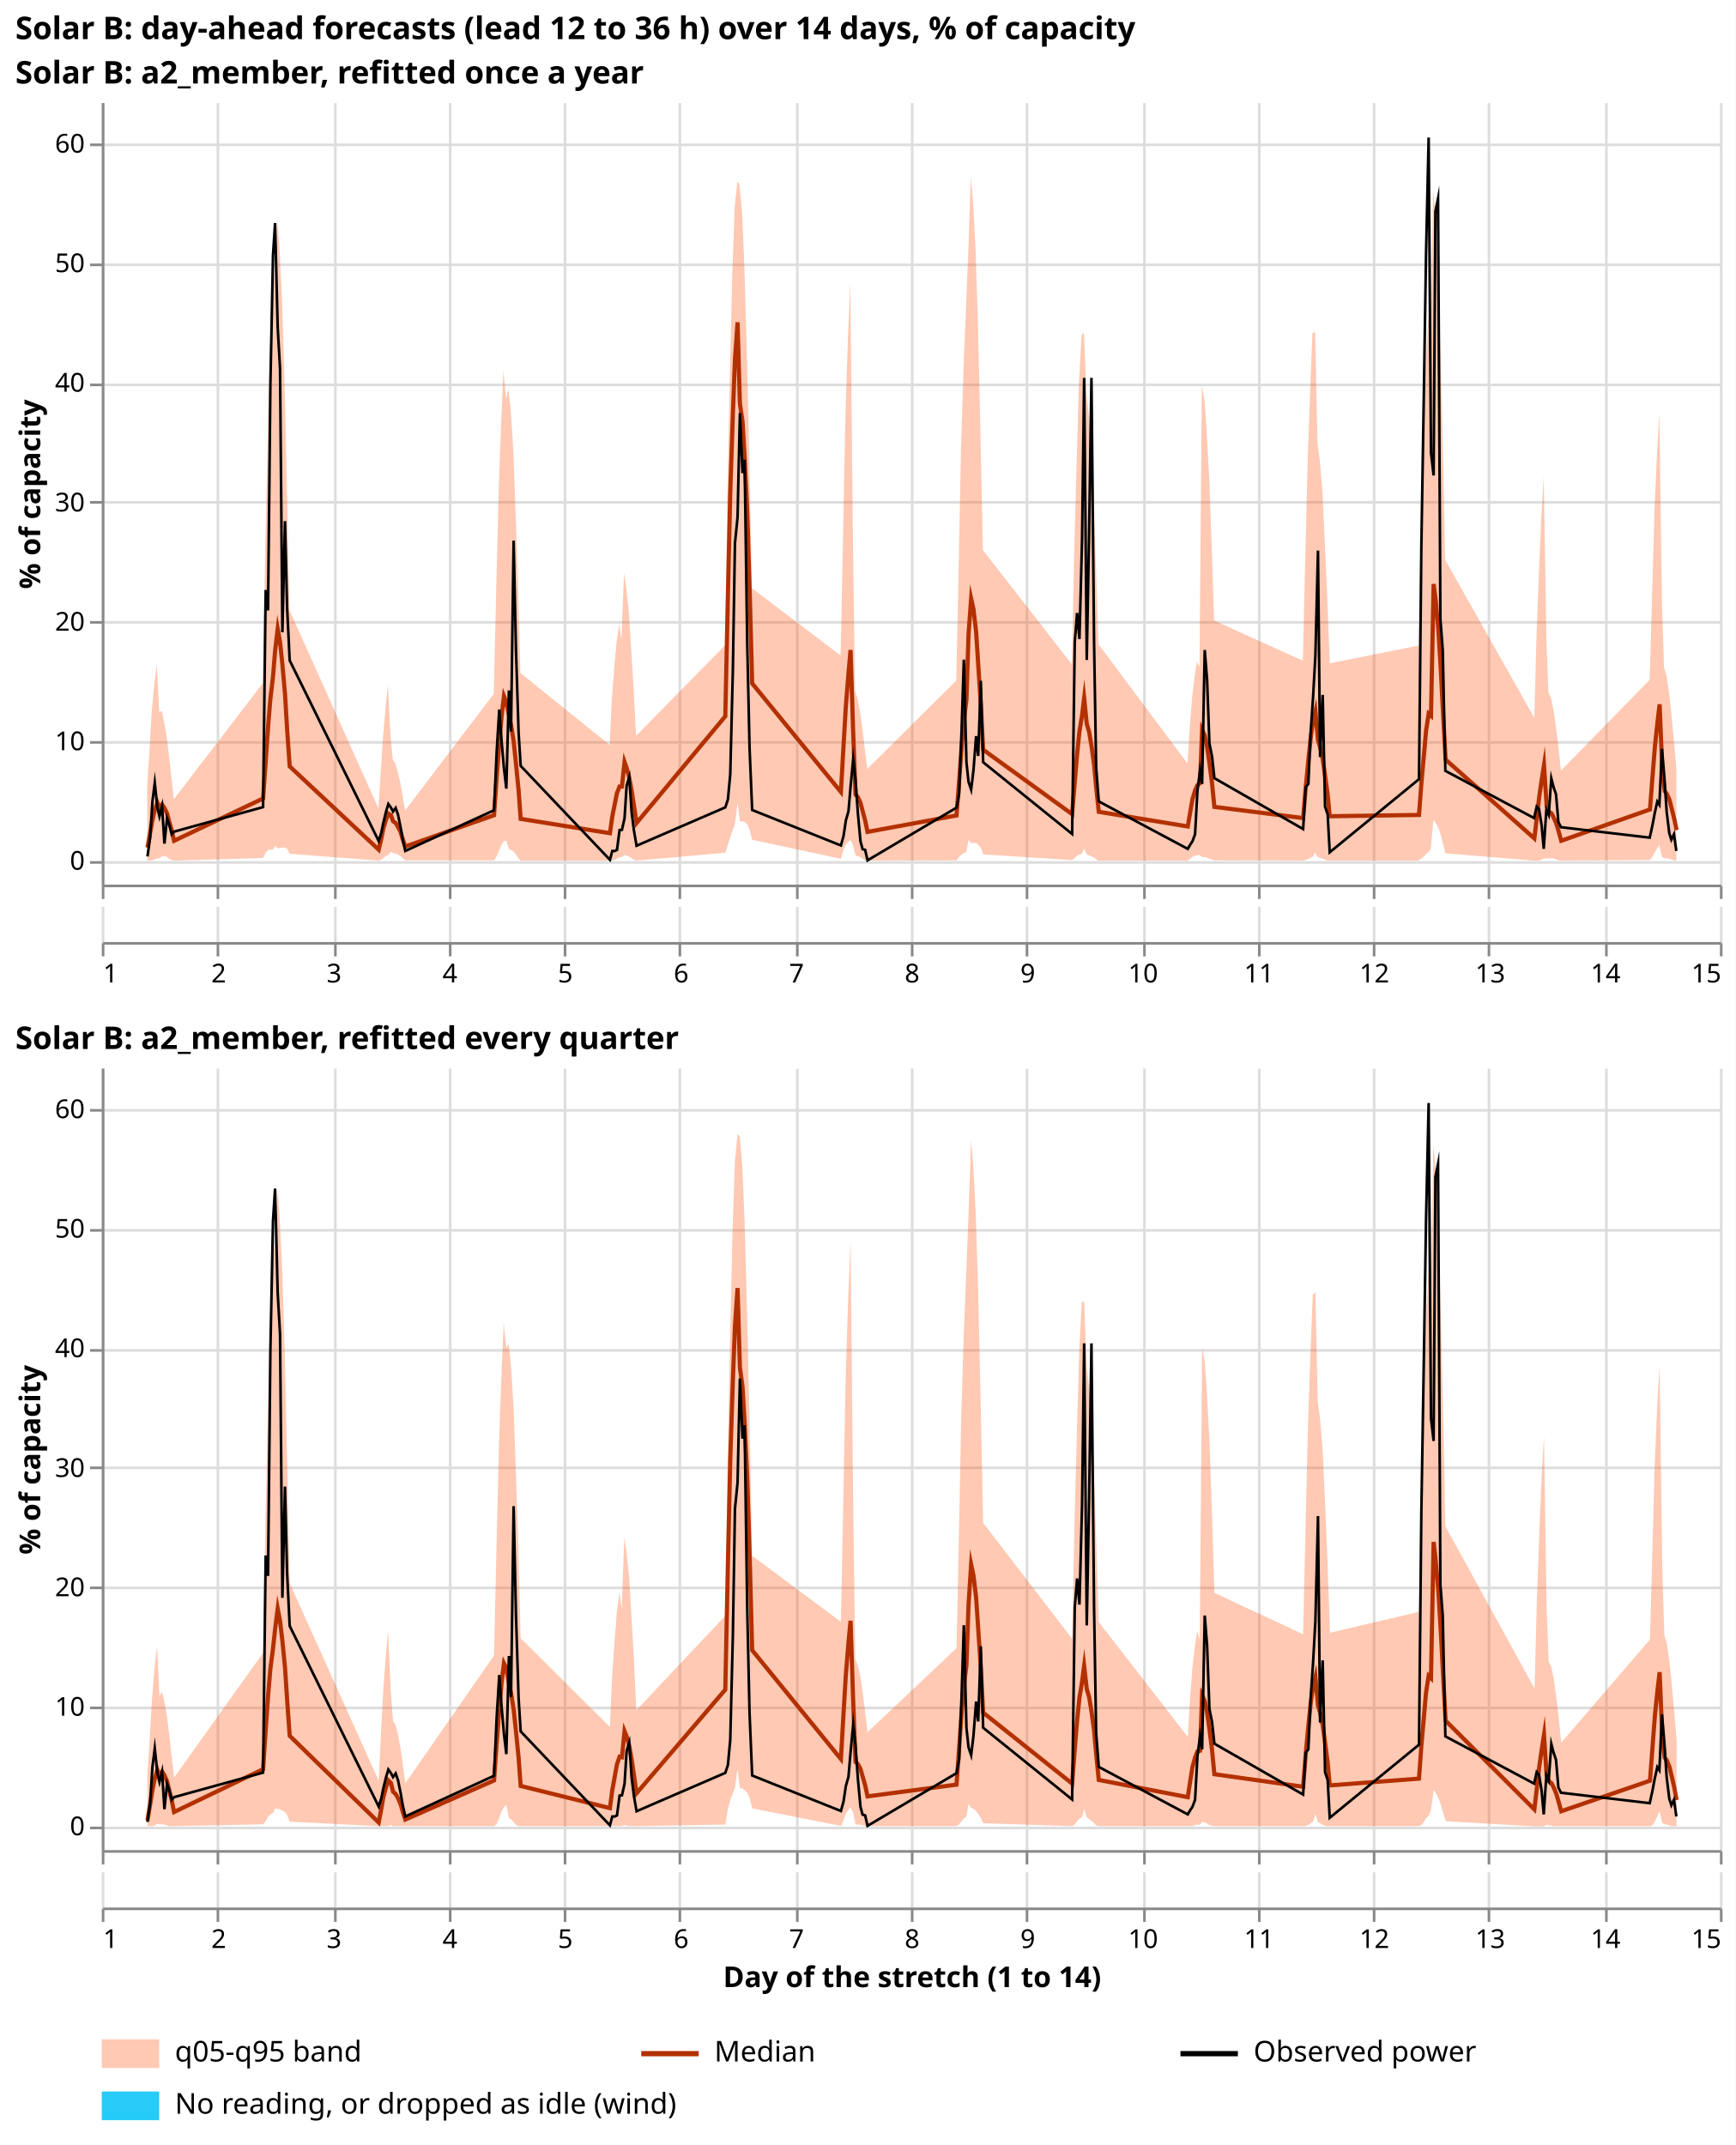
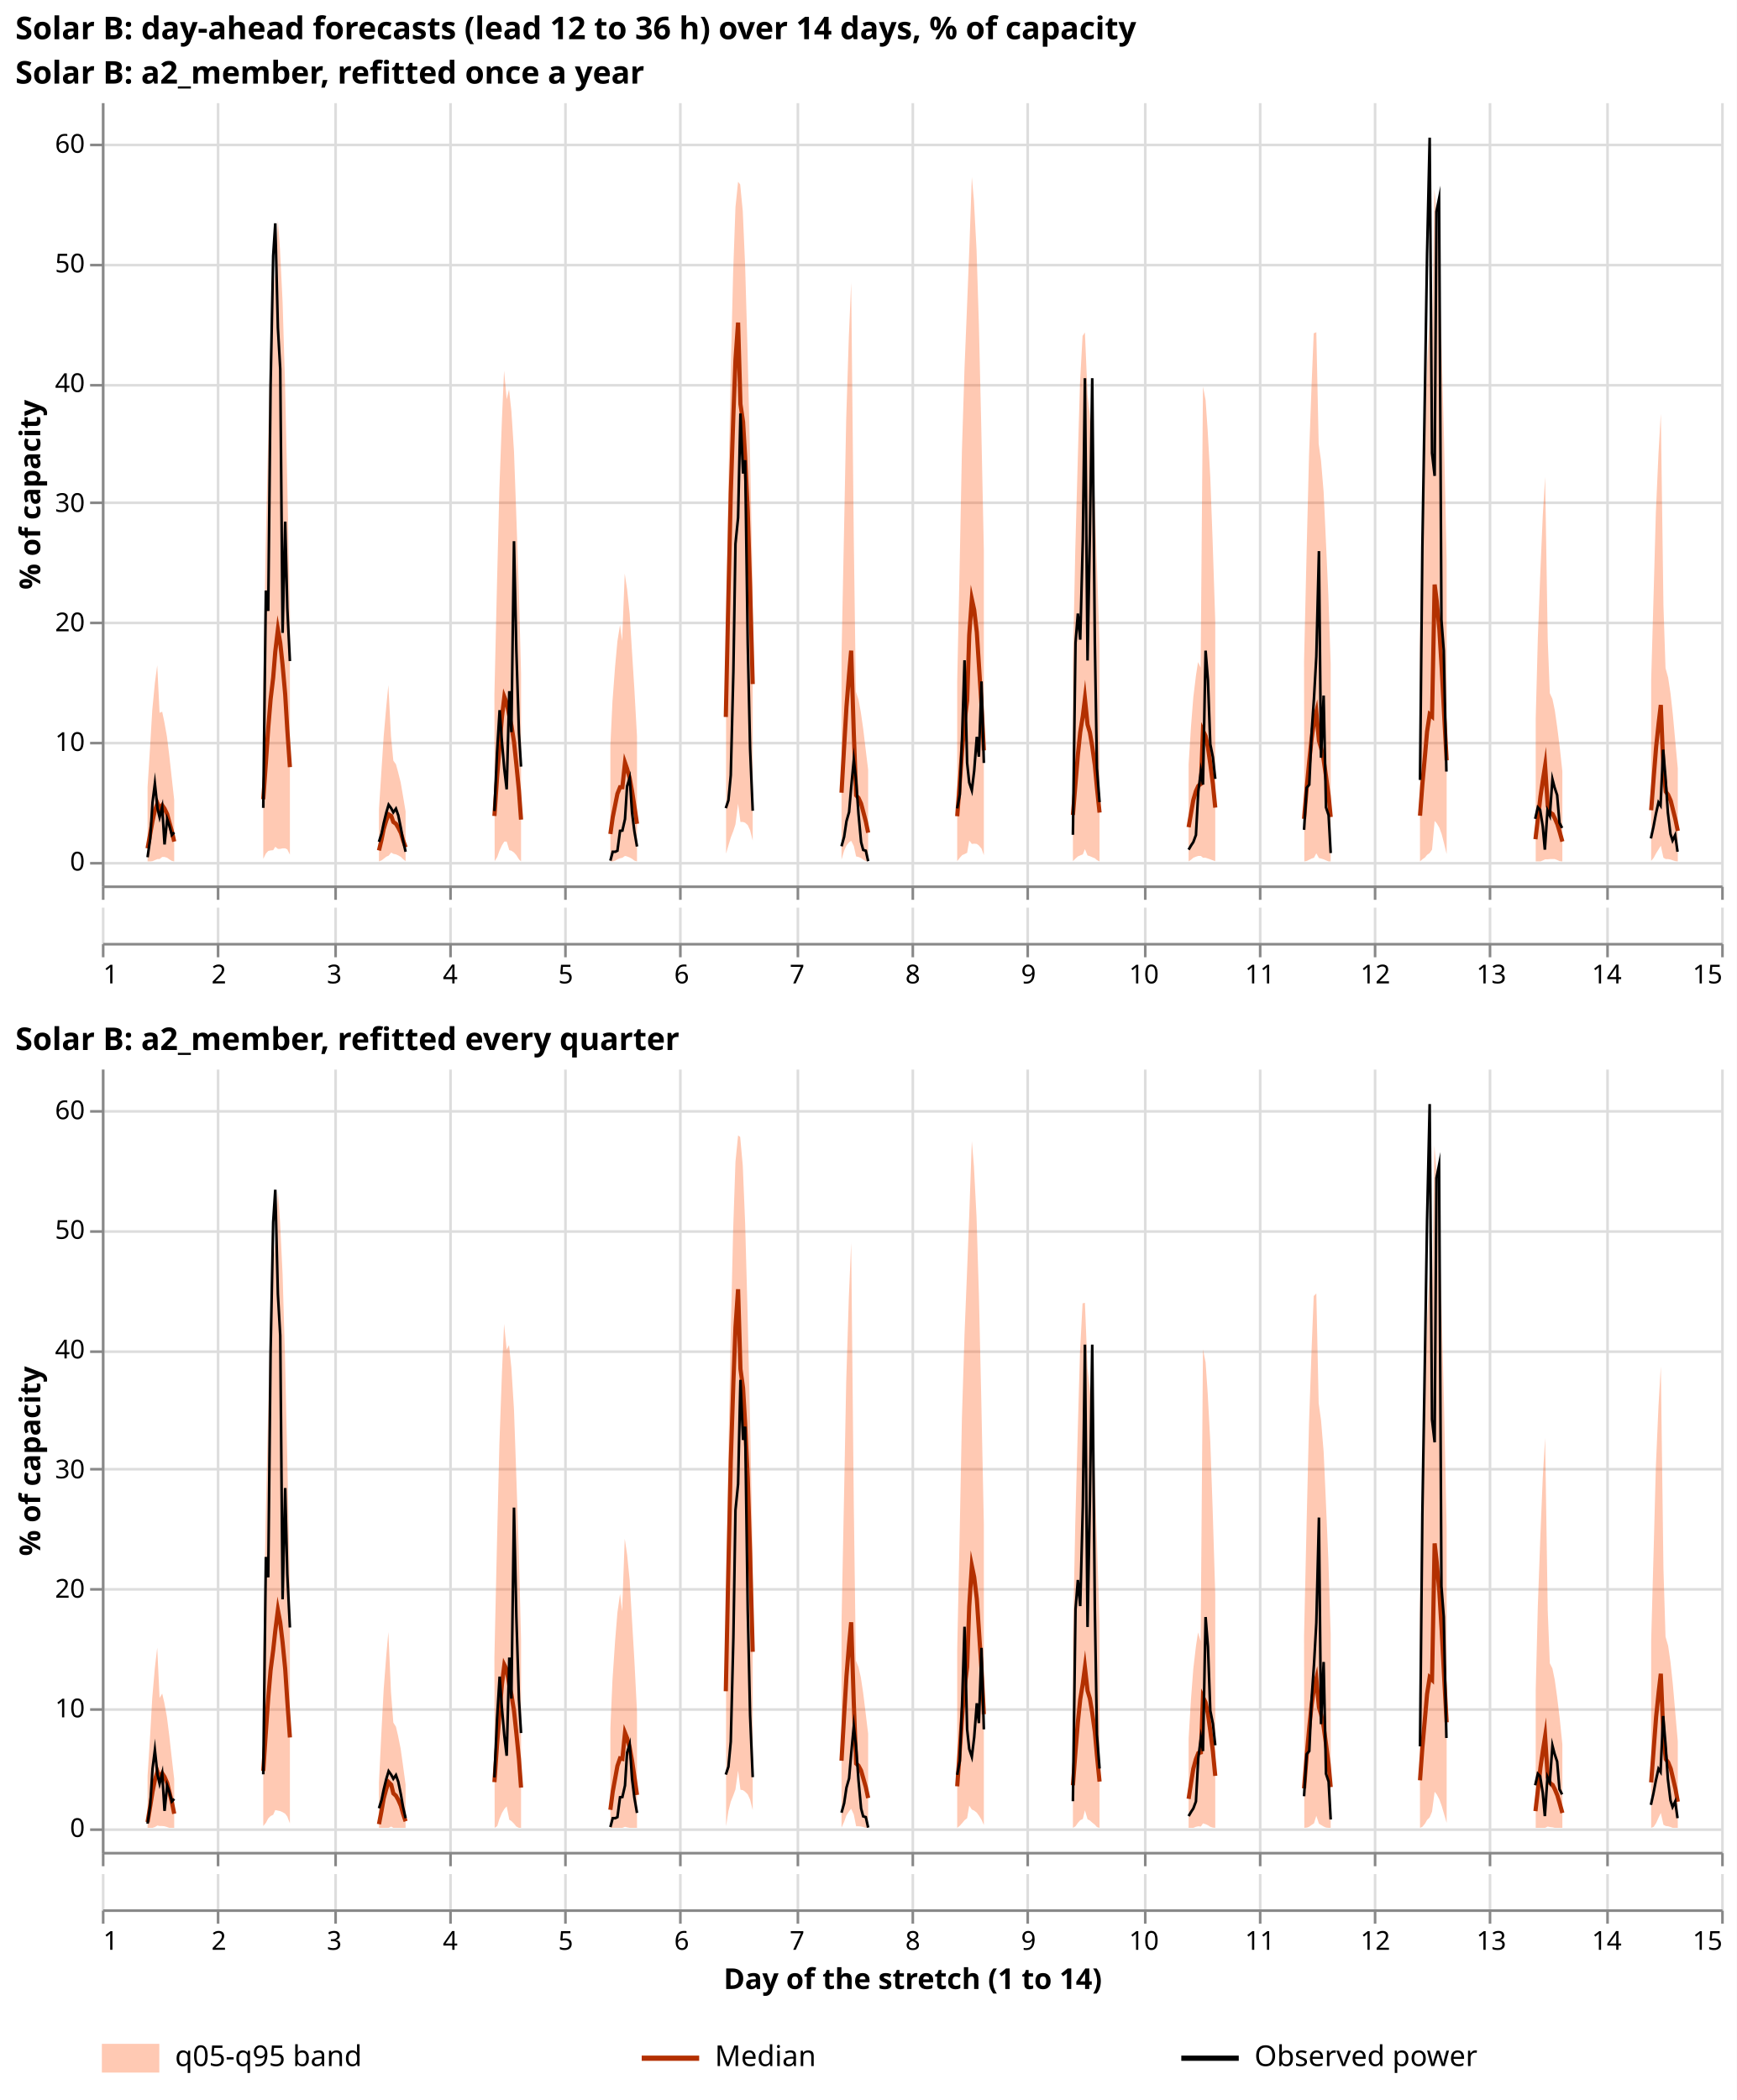
- <svg xmlns="http://www.w3.org/2000/svg" width="665" height="822" class="marks" viewBox="0 0 665 822">
-   <path fill="#fff" d="M0 0h665v822H0z" />
+ <svg xmlns="http://www.w3.org/2000/svg" width="665" height="804" class="marks" viewBox="0 0 665 804">
+   <path fill="#fff" d="M0 0h665v804H0z" />
  <g fill="none" stroke-miterlimit="10" aria-roledescription="group mark container" class="mark-group role-frame root">
    <path d="M39 39h620z" aria-hidden="true" class="background" />
    <g aria-roledescription="group mark container" class="mark-group role-scope concat_0_group">
      <g aria-roledescription="group mark container" class="mark-group role-scope concat_0_concat_0_group">
        <path d="M39 39h620v300H39Z" aria-hidden="true" class="background" />
        <g aria-hidden="true" class="mark-group role-axis">
          <path stroke="#ddd" d="M39.5 39.5v300m44-300v300m45-300v300m44-300v300m44-300v300m44-300v300m45-300v300m44-300v300m44-300v300m45-300v300m44-300v300m44-300v300m44-300v300m45-300v300m44-300v300" class="mark-rule role-axis-grid" pointer-events="none" />
        </g>
        <g aria-hidden="true" class="mark-group role-axis">
          <path stroke="#ddd" d="M39.5 330.5h620m-620-46h620m-620-46h620m-620-46h620m-620-45h620m-620-46h620m-620-46h620" class="mark-rule role-axis-grid" pointer-events="none" />
        </g>
        <g stroke="#888" aria-label="X-axis for a linear scale with values from 1 to 15" aria-roledescription="axis" class="mark-group role-axis" pointer-events="none">
          <path d="M39.5 339.5v5m44-5v5m45-5v5m44-5v5m44-5v5m44-5v5m45-5v5m44-5v5m44-5v5m45-5v5m44-5v5m44-5v5m44-5v5m45-5v5m44-5v5" class="mark-rule role-axis-tick" />
          <path d="M39.5 339.5h620" class="mark-rule role-axis-domain" />
        </g>
        <g aria-label="Y-axis titled '% of capacity' for a linear scale with values from −2 to 64" aria-roledescription="axis" class="mark-group role-axis" pointer-events="none">
          <path stroke="#888" d="M39.5 330.5h-5m5-46h-5m5-46h-5m5-46h-5m5-45h-5m5-46h-5m5-46h-5" class="mark-rule role-axis-tick" />
          <g fill="#000" class="mark-text role-axis-label" font-family="sans-serif" font-size="10" text-anchor="end">
            <text transform="translate(32.5 333.3)">0</text>
            <text transform="translate(32.5 287.5)">10</text>
            <text transform="translate(32.5 241.7)">20</text>
            <text transform="translate(32.5 196)">30</text>
            <text transform="translate(32.5 150.1)">40</text>
            <text transform="translate(32.5 104.3)">50</text>
            <text transform="translate(32.5 58.5)">60</text>
          </g>
          <path stroke="#888" d="M39.5 339.5v-300" class="mark-rule role-axis-domain" />
          <text fill="#000" class="mark-text role-axis-title" font-family="sans-serif" font-size="11" font-weight="bold" text-anchor="middle" transform="rotate(-90 102.4 87)">% of capacity</text>
        </g>
        <g aria-hidden="true" class="mark-area role-mark concat_0_concat_0_layer_0_marks" clip-path="url(#a)" transform="translate(39 39)">
-           <path fill="#ff4901" d="M17.5 290.8h1l.9-.1.9-.4 1-.4h.8l1-.8h.9l1 .3.8.6 1 .6.9.2 34.1-1 1-2 .9-1 .9-.2 1-.1.8-1.3 1 .8h.9l.9-.2h1l.8.4 1 2 34.1 2.6 1-.4.8-.6 1-.8.9-.4 1-1.2.8.5 1 .2.9.4 1 .6.8.8 1 .8h34l1-1.6 1-2.3.9-2.2.9-1.4h.9l1 3.3.8.2 1 .7.9 1 1 1.6.8.8h35.1l1-.3.8-.5 1-.4.9-.2 1-.7.8.2 1 .4.9.5.9.7 1 .3 34-3 1-3.1.9-3 1-2.6.8-2.5 1-7.9.9 7h1l.8.3 1 .9.9 2 1 3.9 34 7.3 1-3.4.9-2 1-1.2.8-.6 1 2 .9 4 .9.2 1 .4.8.6 1 .6.9.1 34.1-.1 1-1.3.9-1 .9-.4 1-.5.8-4.7 1 1.3.9-.1 1 .1.8.6 1 1.2.9 2.5 34.1 2.2 1-.8.9-.9.9-.4 1-.4.8-2 1 2.4.9.3.9.4 1 .4.8.7 1 .5h34l1-.7.8-.7 1-.4.9-.3h1l.8.7h1l.9.3.9.3 1 .4.9.3 34 .1 1-.2 1-.4.9-.5.9-.3.9-1.7 1 1.8.8.2 1 .3.9.4 1 .4h35l.9-.8 1-.7.8-1 1-.7.9-1.3 1-11 .8.9 1 1.7.9 2.5.9 3.5 1 4.1 34 2.8h1.9l1-.4.8-.4h1l.9-.1h1.8l1 .4.9.4 1 .1 34-.2 1-1.2.9-1.7 1-1.6.8-1.3 1 4.6.9.5h.9l1 .2.8.3 1 .3.9.1v-35.6l-1-10.8-.9-9.9-.9-8.1-.9-6-1-3.6-.8-24.1-1-73.3-.9 15.4-1 22.4-.8 29.2-1 35.1-34 34.8-1-9.2-1-7.9-.9-6.3-.9-4.3-1-2.2-.8-20.6-1-62.2-.9 14.9-.9 20.8-1 26.3-.8 30.5-34.2-60.6-.9-46.2-1-38-.8-29-1-19.2-.9-9.7-1 64.7-.8-16.1-1 18.4-.9 27.5-.9 36.5-1 44-34 6.8-1-26.5-1-22-.8-17.3-1-12-.9-6.5-.9-42.7-1 .4-.8 19.4-1 27.6-.9 35.8-1 42.8-34-15.4-1-30.5-.9-24.5-1-18-.8-11.6-1-5.2-.9 107.6-1-2.1-.8 5.2-1 8.3-.9 11.3-.9 14.3-34.1-45.7-1-30.7-.9-25.3-.9-19.4-1-13.3-.8-7.2-1-23.7-.9 1.3-1 18.4-.8 27.5-1 36.3-.9 43.8-34.1-43.8-1-47.8-.9-38.7-.9-28.8-1-18.7-.8-9-1 28.6-.9 22.3-.9 22.2-1 31.8-.8 40.8-1 47.3-34.1 33.9-1-8.2-.9-7.5-.9-6.3-.9-4.9-1-3-.8-58.6-1-98-.9 21-1 31.2-.8 41.2-1 49.6-34-25.8-1-50.4-1-41.8-.9-31.4-.9-20.9-1-10.3-.8-1-1 9.7-.9 25.2-.9 37-1 48.4-.8 57.3-34.2 34.8-.9-18-1-15.8-.8-13-1-9.6-.9-6-1 25.8-.8-6.2-1 6.3-.9 9.8-1 13.3-.8 16.9-34.2-27.6-.9-34-1-28.8-.8-22.3-1-15.4-.9-8.3-.9 3.8-1-11-.8 18.2-1 27.2-.9 35.8-1 42.8-34 44.7-1-5.9-.9-5.2-1-4-.8-2.9-1-1.4-.9-9.4-1-19.5-.8 8.2-1 11.5-.9 13.8-.9 14-34.1-76-1-48.5-.9-39.7-.9-30-1-20.3-.8-10.9-1 19.9-.9 7.5-1 22.4-.8 33-1 43.4-.9 51.2-34.1 44.5-1-9-.9-8.2-.9-7.2-1-5.6-.8-3.8-1 .4-.9-18.2-.9 6.8-1 10.4-.8 13.5-1 16Z" opacity=".3" />
+           <path fill="#ff4901" d="M17.5 290.8h1l.9-.1.9-.4 1-.4h.8l1-.8h.9l1 .3.8.6 1 .6.9.2v-23.5l-1-9-.9-8.2-.9-7.2-1-5.6-.8-3.8-1 .4-.9-18.2-.9 6.8-1 10.4-.8 13.5-1 16Zm44.3-1 1-2 .9-1 .9-.2 1-.1.8-1.3 1 .8h.9l.9-.2h1l.8.4 1 2v-93.3l-1-48.6-.9-39.7-.9-30-1-20.3-.8-10.9-1 19.9-.9 7.5-1 22.4-.8 33-1 43.4-.9 51.2Zm44.3 1 1-.4.8-.6 1-.8.9-.4 1-1.2.8.5 1 .2.9.4 1 .6.8.8 1 .8v-19l-1-6-.9-5.2-1-4-.8-2.9-1-1.4-.9-9.4-1-19.5-.8 8.2-1 11.5-.9 13.8-.9 14Zm44.3-.1 1-1.6.8-2.3 1-2.2.9-1.4h.9l1 3.3.8.2 1 .7.9 1 1 1.6.8.8v-72l-.9-34-1-28.7-.8-22.3-1-15.4-.9-8.3-.9 3.8-1-11-.8 18.2-1 27.2-.9 35.8-1 42.8Zm44.3.1h.9l1-.3.8-.5 1-.4.9-.2 1-.7.8.2 1 .4.9.5.9.7 1 .3V243l-1-18-1-15.8-.8-13-1-9.6-.9-6-1 25.8-.8-6.2-1 6.3-.9 9.8-1 13.3-.8 16.9Zm44.3-3 .9-3.1.9-3 1-2.6.8-2.5 1-7.9.9 7h1l.8.3 1 .9.9 2 1 3.9v-96.4l-1-50.4-1-41.8-.9-31.4-.9-20.9-1-10.3-.8-1-1 9.7-.9 25.2-.9 37-1 48.4-.8 57.3Zm44.2 2.3 1-3.4.9-2 1-1.2.8-.6 1 2 .9 4 .9.2 1 .4.8.6 1 .6.9.1v-35.1l-1-8.2-.9-7.5-.9-6.3-.9-4.9-1-3-.8-58.6-1-98-.9 21-1 31.2-.8 41.2-1 49.6Zm44.3.6 1-1.3.9-1 .9-.4 1-.5.8-4.7 1 1.3.9-.1 1 .1.8.6 1 1.2.9 2.5V171.8l-1-47.8-.9-38.7-.9-28.8-1-18.7-.8-9-1 28.6-.9 22.3-.9 22.2-1 31.8-.8 40.8-1 47.3Zm44.3 0 1-1 .9-.8.9-.4 1-.4.8-2 1 2.4.9.3.9.4 1 .4.8.7 1 .5v-83l-1-30.6-.9-25.3-.9-19.4-1-13.3-.8-7.2-1-23.7-.9 1.3-1 18.4-.8 27.5-1 36.3-.9 43.8Zm44.3.1 1-.7.8-.7 1-.4.9-.3h1l.8.7h1l.9.3.9.3 1 .4.9.3v-91.9l-1-30.5-.9-24.5-1-18-.8-11.6-1-5.2-.9 107.6-1-2.1-.8 5.2-1 8.3-.9 11.3-.9 14.3Zm44.3 0 1-.2.8-.4 1-.5.9-.3.9-1.7 1 1.8.8.2 1 .3.9.4 1 .4h.8v-75.6l-.9-26.5-1-22-.8-17.3-1-12-.9-6.5-.9-42.7-1 .4-.8 19.4-1 27.6-.9 35.8-1 42.8Zm44.3 0 .9-.8 1-.7.8-1 1-.7.9-1.3 1-11 .8.9 1 1.7.9 2.5.9 3.5 1 4.1V175.5l-1-46.2-1-38-.8-29-1-19.2-.9-9.7-1 64.7-.8-16.1-1 18.4-.9 27.5-.9 36.5-1 44Zm44.3 0h1.8l1-.4.8-.4h1l.9-.1h1.8l1 .4.9.4 1 .1v-34.5l-1-9.2-1-7.9-.9-6.3-.9-4.3-1-2.2-.8-20.6-1-62.2-.9 14.9-.9 20.8-1 26.3-.8 30.5Zm44.2-.2 1-1.2.9-1.7 1-1.6.8-1.3 1 4.6.9.5h.9l1 .2.8.3 1 .3.9.1v-35.6l-1-10.8-.9-9.9-.9-8.1-.9-6-1-3.6-.8-24.1-1-73.3-.9 15.4-1 22.4-.8 29.2-1 35.1Z" opacity=".3" />
        </g>
        <g aria-hidden="true" class="mark-line role-mark concat_0_concat_0_layer_1_marks" clip-path="url(#b)" transform="translate(39 39)">
-           <path stroke="#b33000" stroke-width="1.6" d="m17.5 285.8 1-5.5.9-5 .9-4 1-2.7.8 2 1-1.3.9 1.3 1 2.1.8 3 1 3.5.9 4L61.8 267l1-14 .9-13.2.9-11 1-8.4.8-9.9 1-8.5.9 5.1.9 8.5 1 11.3.8 13.4 1 14.4 34.1 31.9 1-4.2.8-4 1-3.3.9-2.3 1 .6.8 2.3 1 .7.9 1.5 1 2 .8 2.7 1 2.8 34-12 1-14.5 1-12.9.9-10.6.9-7.6.9 2.3 1 5 .8 3.6 1 6.3.9 8.6 1 10.2.8 11 34.2 5.5.9-6.4 1-5 .8-4 1-2.5h.9l1-9.4.8 2.3 1 3.7.9 4.9.9 5.8 1 6.7 34-40.9 1-46.3.9-39.2 1-30.1.8-21.1 1-14.3.9 31.2 1 6.8.8 13.4 1 20.8.9 29.2 1 37 34 41.6 1-17.6.9-15.3 1-12.5.8-9 1 31.5.9 23.9.9 1 1 2.2.8 3 1 3.8.9 4.3 34.1-6.3 1-13.2.9-12.3.9-10.6 1-8.2.8-25 1-13.8.9 4.1 1 8.5.8 12.4 1 15.5.9 17.4 34.1 24.7 1-12.2.9-10.8.9-8.7 1-6.2.8-6.6 1 9.9.9 3 .9 5.4 1 7.2.8 8.6 1 9.5 34.1 5.6 1-5.8.8-4.6 1-3.4.9-2 1-.8.8-20.4 1 2.1.9 4.4.9 6.2 1 7.8.9 9 34 4.3 1-11.7 1-10.4.9-8.6.9-6.5.9-3.7 1 11 .8 2.7 1 4.6.9 6.2 1 7.4.8 8.3 34.2-.5.9-12 1-11 .8-9.2 1-6.6.9.8 1-50.5.8 6.3 1 10.9.9 14.7.9 17.3 1 18.1 34 30.2 1-8.4.9-7.8 1-6.8.8-5.1 1 15.4.9 2.5 1 .6.8 1.6 1 2.3.9 3 1 3.6 34-12 1-12.9.9-11.3 1-9.4.8-6.7 1 24.7.9 8.5.9 1.2 1 2.3.8 3.2 1 4 .9 4.3" />
+           <path stroke="#b33000" stroke-width="1.6" d="m17.5 285.8 1-5.5.9-5 .9-4 1-2.7.8 2 1-1.3.9 1.3 1 2.1.8 3 1 3.5.9 4M61.8 267l1-14 .9-13.2.9-11 1-8.4.8-9.9 1-8.5.9 5.1.9 8.5 1 11.3.8 13.4 1 14.4m34.1 31.9 1-4.2.8-4 1-3.3.9-2.3 1 .6.8 2.3 1 .7.9 1.5 1 2 .8 2.7 1 2.8m34-12 1-14.5 1-12.9.9-10.6.9-7.6.9 2.3 1 5 .8 3.6 1 6.3.9 8.6 1 10.2.8 11m34.2 5.5.9-6.4 1-5 .8-4 1-2.5h.9l1-9.4.8 2.3 1 3.7.9 4.9.9 5.8 1 6.7m34-40.9 1-46.3.9-39.2 1-30.1.8-21.1 1-14.3.9 31.2 1 6.8.8 13.4 1 20.8.9 29.2 1 37m34 41.6 1-17.6.9-15.3 1-12.5.8-9 1 31.5.9 23.9.9 1 1 2.2.8 3 1 3.8.9 4.3m34.1-6.3 1-13.2.9-12.3.9-10.6 1-8.2.8-25 1-13.8.9 4.1 1 8.5.8 12.4 1 15.5.9 17.4m34.1 24.7 1-12.2.9-10.8.9-8.7 1-6.2.8-6.6 1 9.9.9 3 .9 5.4 1 7.2.8 8.6 1 9.5m34.1 5.6 1-5.8.8-4.6 1-3.4.9-2 1-.8.8-20.4 1 2.1.9 4.4.9 6.2 1 7.8.9 9m34 4.3 1-11.7 1-10.4.9-8.6.9-6.5.9-3.7 1 11 .8 2.7 1 4.6.9 6.2 1 7.4.8 8.3m34.2-.5.9-12 1-11 .8-9.2 1-6.6.9.8 1-50.5.8 6.3 1 10.9.9 14.7.9 17.3 1 18.1m34 30.2 1-8.4.9-7.8 1-6.8.8-5.1 1 15.4.9 2.5 1 .6.8 1.6 1 2.3.9 3 1 3.6m34-12 1-12.9.9-11.3 1-9.4.8-6.7 1 24.7.9 8.5.9 1.2 1 2.3.8 3.2 1 4 .9 4.3" />
        </g>
        <g aria-hidden="true" class="mark-line role-mark concat_0_concat_0_layer_2_marks" clip-path="url(#c)" transform="translate(39 39)">
-           <path stroke="#000" d="m17.5 289.2 1-7 .9-14 .9-7.2 1 9.5.8 3.4 1-3.9.9 14.3 1-9.7.8 2.3 1 3.8.9-1 34.1-9.4 1-83.2.9 7.8.9-86.4 1-49.6.8-12.4 1 40 .9 15.8.9 101 1-42.6.8 33 1 20.4 34.1 69.2 1-3.2.8-3.9 1-4.1.9-3 1 1.4.8 1.5 1-1.4.9 2.6 1 4.9.8 4.6 1 4.4 34-15.6 1-22.4 1-16.2.9 12.3.9 10.3.9 7.7 1-37.6.8 15.7 1-73.1.9 41.7 1 31.8.8 12.8 34.2 36 .9-3.4h1l.8-.4 1-7.6.9-.1 1-4.4.8-12.6 1-3.2.9 13.3.9 7.2 1 5.8 34-14.7 1-3 .9-9.6 1-39.8.8-48.8 1-10 .9-39.9 1 23 .8-5.1 1 70.3.9 40.2 1 23.7 34 13.6 1-3.6.9-6 1-3.5.8-9.4 1-10.6.9 8 .9 12.7 1 10.8.8 3 1 .3.9 4 34.1-20.2 1-5.3.9-23.2.9-28.2 1 39.3.8 7.5 1 3 .9-7.5 1-13 .8 7.6 1-28.8.9 31.2 34.1 27.5 1-73.5.9-11.2.9 10 1-38.2.8-61.9 1 108.1.9-48.7.9-59.4 1 101.3.8 48 1 13 34.1 18.2 1-1.7.8-1.2 1-2.7.9-16.6 1-7.8.8 5.1 1-51.3.9 11.3.9 24.5 1 5 .9 8.3 34 19.5 1-16.1 1-1.2.9-20 .9-13 .9-16.1 1-40.3.8 79.1 1-23.8.9 42.8 1 3 .8 14.5 34.2-28 .9-89 1-61 .8-51.4 1-44.5.9 120.8 1 8.7L511 42l1-5 .9 161.3.9 11.8 1 46.3 34 18.1 1-4.4.9 1 1 6.3.8 8.9 1-15 .9 2 1-14 .8 3.1 1 3 .9 10.6 1 2 34 4 1-4.5.9-4.8 1-4.5.8 1.2 1-21.4.9 10.7.9 13.4 1 8.2.8 2.5 1-2.1.9 6.4" />
+           <path stroke="#000" d="m17.5 289.2 1-7 .9-14 .9-7.2 1 9.5.8 3.4 1-3.9.9 14.3 1-9.7.8 2.3 1 3.8.9-1m34.1-9.4 1-83.2.9 7.8.9-86.4 1-49.6.8-12.4 1 40 .9 15.8.9 101 1-42.6.8 33 1 20.4m34.1 69.2 1-3.2.8-3.9 1-4.1.9-3 1 1.4.8 1.5 1-1.4.9 2.6 1 4.9.8 4.6 1 4.4m34-15.6 1-22.4 1-16.2.9 12.3.9 10.3.9 7.7 1-37.6.8 15.7 1-73.1.9 41.7 1 31.8.8 12.8m34.2 36 .9-3.4h1l.8-.4 1-7.6.9-.1 1-4.4.8-12.6 1-3.2.9 13.3.9 7.2 1 5.8m34-14.7 1-3 .9-9.6 1-39.8.8-48.8 1-10 .9-39.9 1 23 .8-5.1 1 70.3.9 40.2 1 23.7m34 13.6 1-3.6.9-6 1-3.5.8-9.4 1-10.6.9 8 .9 12.7 1 10.8.8 3 1 .3.9 4m34.1-20.2 1-5.3.9-23.2.9-28.2 1 39.3.8 7.5 1 3 .9-7.5 1-13 .8 7.6 1-28.8.9 31.2m34.1 27.5 1-73.5.9-11.2.9 10 1-38.2.8-61.9 1 108.1.9-48.7.9-59.4 1 101.3.8 48 1 13m34.1 18.2 1-1.7.8-1.2 1-2.7.9-16.6 1-7.8.8 5.1 1-51.3.9 11.3.9 24.5 1 5 .9 8.3m34 19.5 1-16.1 1-1.2.9-20 .9-13 .9-16.1 1-40.3.8 79.1 1-23.8.9 42.8 1 3 .8 14.5m34.2-28 .9-89 1-61 .8-51.4 1-44.5.9 120.8 1 8.7L511 42l1-5 .9 161.3.9 11.8 1 46.3m34 18.1 1-4.4.9 1 1 6.3.8 8.9 1-15 .9 2 1-14 .8 3.1 1 3 .9 10.6 1 2m34 4 1-4.5.9-4.8 1-4.5.8 1.2 1-21.4.9 10.7.9 13.4 1 8.2.8 2.5 1-2.1.9 6.4" />
        </g>
        <g class="mark-group role-title">
          <text fill="#000" aria-label="Title text 'Solar B: a2_member, refitted once a year'" aria-roledescription="title" class="mark-text role-title-text" font-family="sans-serif" font-size="12" font-weight="bold" pointer-events="none" transform="translate(5.9 32)">Solar B: a2_member, refitted once a year</text>
        </g>
      </g>
      <g aria-roledescription="group mark container" class="mark-group role-scope concat_0_concat_1_group">
        <path d="M39 347h620v14H39Z" aria-hidden="true" class="background" />
        <g aria-hidden="true" class="mark-group role-axis">
          <path stroke="#ddd" d="M39.5 361.5v-14m44 14v-14m45 14v-14m44 14v-14m44 14v-14m44 14v-14m45 14v-14m44 14v-14m44 14v-14m45 14v-14m44 14v-14m44 14v-14m44 14v-14m45 14v-14m44 14v-14" class="mark-rule role-axis-grid" pointer-events="none" />
        </g>
        <g aria-label="X-axis for a linear scale with values from 1 to 15" aria-roledescription="axis" class="mark-group role-axis" pointer-events="none">
          <path stroke="#888" d="M39.5 361.5v5m44-5v5m45-5v5m44-5v5m44-5v5m44-5v5m45-5v5m44-5v5m44-5v5m45-5v5m44-5v5m44-5v5m44-5v5m45-5v5m44-5v5" class="mark-rule role-axis-tick" />
          <g fill="#000" class="mark-text role-axis-label" font-family="sans-serif" font-size="10">
            <text transform="translate(39.5 376.5)">1</text>
            <text text-anchor="middle" transform="translate(83.8 376.5)">2</text>
            <text text-anchor="middle" transform="translate(128 376.5)">3</text>
            <text text-anchor="middle" transform="translate(172.4 376.5)">4</text>
            <text text-anchor="middle" transform="translate(216.6 376.5)">5</text>
            <text text-anchor="middle" transform="translate(261 376.5)">6</text>
            <text text-anchor="middle" transform="translate(305.2 376.5)">7</text>
            <text text-anchor="middle" transform="translate(349.5 376.5)">8</text>
            <text text-anchor="middle" transform="translate(393.8 376.5)">9</text>
            <text text-anchor="middle" transform="translate(438 376.5)">10</text>
            <text text-anchor="middle" transform="translate(482.4 376.5)">11</text>
            <text text-anchor="middle" transform="translate(526.6 376.5)">12</text>
            <text text-anchor="middle" transform="translate(571 376.5)">13</text>
            <text text-anchor="middle" transform="translate(615.2 376.5)">14</text>
            <text text-anchor="end" transform="translate(659.5 376.5)">15</text>
          </g>
          <path stroke="#888" d="M39.5 361.5h620" class="mark-rule role-axis-domain" />
        </g>
      </g>
    </g>
    <g aria-roledescription="group mark container" class="mark-group role-scope concat_1_group">
      <g aria-roledescription="group mark container" class="mark-group role-scope concat_1_concat_0_group">
        <path d="M39 409h620v300H39Z" aria-hidden="true" class="background" />
        <g aria-hidden="true" class="mark-group role-axis">
          <path stroke="#ddd" d="M39.5 409.5v300m44-300v300m45-300v300m44-300v300m44-300v300m44-300v300m45-300v300m44-300v300m44-300v300m45-300v300m44-300v300m44-300v300m44-300v300m45-300v300m44-300v300" class="mark-rule role-axis-grid" pointer-events="none" />
        </g>
        <g aria-hidden="true" class="mark-group role-axis">
          <path stroke="#ddd" d="M39.5 700.5h620m-620-46h620m-620-46h620m-620-46h620m-620-45h620m-620-46h620m-620-46h620" class="mark-rule role-axis-grid" pointer-events="none" />
        </g>
        <g stroke="#888" aria-label="X-axis for a linear scale with values from 1 to 15" aria-roledescription="axis" class="mark-group role-axis" pointer-events="none">
          <path d="M39.5 709.5v5m44-5v5m45-5v5m44-5v5m44-5v5m44-5v5m45-5v5m44-5v5m44-5v5m45-5v5m44-5v5m44-5v5m44-5v5m45-5v5m44-5v5" class="mark-rule role-axis-tick" />
          <path d="M39.5 709.5h620" class="mark-rule role-axis-domain" />
        </g>
        <g aria-label="Y-axis titled '% of capacity' for a linear scale with values from −2 to 64" aria-roledescription="axis" class="mark-group role-axis" pointer-events="none">
          <path stroke="#888" d="M39.5 700.5h-5m5-46h-5m5-46h-5m5-46h-5m5-45h-5m5-46h-5m5-46h-5" class="mark-rule role-axis-tick" />
          <g fill="#000" class="mark-text role-axis-label" font-family="sans-serif" font-size="10" text-anchor="end">
            <text transform="translate(32.5 703.3)">0</text>
            <text transform="translate(32.5 657.5)">10</text>
            <text transform="translate(32.5 611.7)">20</text>
            <text transform="translate(32.5 566)">30</text>
            <text transform="translate(32.5 520.1)">40</text>
            <text transform="translate(32.5 474.3)">50</text>
            <text transform="translate(32.5 428.5)">60</text>
          </g>
          <path stroke="#888" d="M39.5 709.5v-300" class="mark-rule role-axis-domain" />
          <text fill="#000" class="mark-text role-axis-title" font-family="sans-serif" font-size="11" font-weight="bold" text-anchor="middle" transform="rotate(-90 287.4 272)">% of capacity</text>
        </g>
        <g aria-hidden="true" class="mark-area role-mark concat_1_concat_0_layer_0_marks" clip-path="url(#d)" transform="translate(39 409)">
-           <path fill="#ff4901" d="M17.5 290.8h1.9l.9-.3 1-.6.8.2h1l.9.1 1 .3.8.3h1.9l34.1-.7 1-1.2.9-1.7.9-.9 1-.5.8-1.8 1 .2.9.2.9.4 1 .6.8 1.1 1 2.6 34.1 1.7h3.7l1-.5.8.5h38.7l1-.7 1-2.6.9-2.4.9-1.5.9-1 1 5.1.8.5 1 1 .9 1.1 1 .5h39.6l1-.4.8.2 1 .2h2.8l34-.6 1-5.8.9-3.6 1-2.5.8-2.2 1-7.2.9 7.3 1 .2.8.6 1 1 .9 2 1 4 34 6.7 1-2.2.9-2.5 1-1.5.8-1 1 2.2.9 4.5h.9l1 .1.8.2 1 .3h35l1-.8.9-1 .9-1.1 1-.8.8-4.8 1 1.5.9.4 1 .8.8 1.1 1 1.6.9 2 34.1 1.1 1-.6.9-1.3.9-1 1-.5.8-3.3 1 3.4.9.5.9.8 1 .8.8.9 1 .3h35.9l1-.4.9-.2 1 .1.8-1.2 1 .3.9.4.9.6 1 .3.9.1h34l1-.1 1-.3.9-.7.9-.6.9-2.9 1 3 .8.5 1 .6.9.4 1 .1h35l.9-.4 1-1.2.8-1.4 1-1 .9-2.2 1-7.6.8 1 1 1.9.9 2.5.9 3.1 1 3.4 34 2h2.9l.8-.1 1-.5.9.2 1 .1.8.2h36.9l1-.4.9-1.4 1-2.2.8-1.7 1 4.5.9.5.9.1 1 .3.8.3h1.9v-33.1l-1-11.5-.9-10.4-.9-8.5-.9-6.2-1-3.5-.8-26.2-1-77.2-.9 15.3-1 23-.8 30.2-1 36.6-34 39.5-1-9.8-1-8.3-.9-6.5-.9-4.4-1-2-.8-20.3-1-66-.9 15.2-.9 21.9-1 27.6-.8 31.9-34.2-62.2-.9-47.1-1-39.3-.8-29.7-1-20-.9-10.3-1 62.8-.8-15-1 18.8-.9 28.5-.9 38.1-1 46-34 8-1-28.7-1-23.4-.8-17.8-1-12.1-.9-6.5-.9-42-1 1-.8 20.1-1 28.7-.9 37.3-1 44-34-15.9-1-32.7-.9-25.8-1-18.6-.8-11.7-1-5-.9 111.8-1-3.4-.8 5.3-1 8.6-.9 11.7-.9 15-34.1-44-1-32-.9-25.8-.9-19.5-1-13.3-.8-7.1-1-25.1-.9.2-1 19-.8 28.2-1 37.3-.9 44.5-34.1-44.4-1-48.5-.9-39.6-.9-29.6-1-19.4-.8-9.6-1 28.5-.9 23.1-.9 22.3-1 32.2-.8 41.3-1 47.3-34.1 32.2-1-8.3-.9-7.3-.9-6-.9-4-1-2.4-.8-59.9-1-100.1L286 88l-1 32-.8 42.1-1 50.4-34-25.3-1-51.7-1-43.3-.9-32.9-.9-22-1-11-.8-.6-1 10.1-.9 26.4-.9 38.7-1 50.3-.8 58.9-34.2 36.3-.9-19.6-1-17-.8-13.7-1-10-.9-6-1 27.8-.8-6.7-1 7.2-.9 11-1 14.9-.8 18.5-34.2-34-.9-35.3-1-29.8-.8-23-1-16-.9-8.7-.9 1.7-1-9.8-.8 18.3-1 27.8-.9 37-1 44.4-34 49-1-7.5-.9-6.4-1-5-.8-3.4-1-1.6-.9-11.7-1-23-.8 9-1 13.1-.9 17-.9 18.5L72 197.7l-1-48.2-.9-40.1-.9-30.5-1-20.7-.8-11.1-1 19.3-.9 7.8-1 22.6-.8 33.5-1 43.6-.9 50.5-34.1 47.8-1-8.7-.9-8.1-.9-7.1-1-5.5-.8-3.4-1 1.7-.9-19.3-.9 7.7-1 11.5-.8 14.2-1 15.8Z" opacity=".3" />
+           <path fill="#ff4901" d="M17.5 290.8h1.9l.9-.3 1-.6.8.2h1l.9.1 1 .3.8.3h1.9v-18.6l-1-8.7-.9-8.1-.9-7.1-1-5.5-.8-3.4-1 1.7-.9-19.3-.9 7.7-1 11.5-.8 14.2-1 15.8Zm44.3-.7 1-1.2.9-1.7.9-.9 1-.5.8-1.8 1 .2.9.2.9.4 1 .6.8 1.1 1 2.6v-91.4l-1-48.2-.9-40.1-.9-30.5-1-20.7-.8-11.1-1 19.3-.9 7.8-1 22.6-.8 33.5-1 43.6-.9 50.5Zm44.3.7h3.7l1-.5.8.5h4.7v-16.5l-1-7.4-.9-6.4-1-5-.8-3.4-1-1.6-.9-11.7-1-23-.8 9-1 13.1-.9 17-.9 18.5Zm44.3 0 1-.7.8-2.6 1-2.4.9-1.5.9-1 1 5.1.8.5 1 1 .9 1.1 1 .5h.8v-72l-.9-35.3-1-29.8-.8-23-1-16-.9-8.7-.9 1.7-1-9.8-.8 18.3-1 27.8-.9 37-1 44.4Zm44.3 0h4.6l1-.4.8.2 1 .2h2.8v-44.4l-1-19.6-1-17-.8-13.7-1-10-.9-6-1 27.8-.8-6.7-1 7.2-.9 11-1 14.9-.8 18.5Zm44.3-.6.9-5.8.9-3.6 1-2.5.8-2.2 1-7.2.9 7.3 1 .2.8.6 1 1 .9 2 1 4v-96.8l-1-51.7-1-43.3-.9-32.9-.9-22-1-11-.8-.6-1 10.1-.9 26.4-.9 38.7-1 50.3-.8 58.9Zm44.2.5 1-2.2.9-2.5 1-1.5.8-1 1 2.2.9 4.5h.9l1 .1.8.2 1 .3h.9v-36l-1-8.3-.9-7.3-.9-6-.9-4-1-2.4-.8-59.9-1-100.1L286 88l-1 32-.8 42.1-1 50.4Zm44.3.1 1-.8.9-1 .9-1.1 1-.8.8-4.8 1 1.5.9.4 1 .8.8 1.1 1 1.6.9 2V174.6l-1-48.5-.9-39.6-.9-29.6-1-19.4-.8-9.6-1 28.5-.9 23.1-.9 22.3-1 32.2-.8 41.3-1 47.3Zm44.3 0 1-.6.9-1.3.9-1 1-.5.8-3.3 1 3.4.9.5.9.8 1 .8.8.9 1 .3v-78.2l-1-32-.9-25.8-.9-19.5-1-13.3-.8-7.1-1-25.1-.9.2-1 19-.8 28.2-1 37.3-.9 44.5Zm44.3 0h1.8l1-.4.9-.2 1 .1.8-1.2 1 .3.9.4.9.6 1 .3.9.1v-89.4l-1-32.7-.9-25.8-1-18.6-.8-11.7-1-5-.9 111.8-1-3.4-.8 5.3-1 8.6-.9 11.7-.9 15Zm44.3 0 1-.1.8-.3 1-.7.9-.6.9-2.9 1 3 .8.5 1 .6.9.4 1 .1h.8v-74.1l-.9-28.7-1-23.4-.8-17.8-1-12.1-.9-6.5-.9-42-1 1-.8 20.1-1 28.7-.9 37.3-1 44Zm44.3 0 .9-.4 1-1.2.8-1.4 1-1 .9-2.2 1-7.6.8 1 1 1.9.9 2.5.9 3.1 1 3.4V176l-1-47.1-1-39.3-.8-29.7-1-20-.9-10.3-1 62.8-.8-15-1 18.8-.9 28.5-.9 38.1-1 46Zm44.3 0h3.6l1-.5.9.2 1 .1.8.2h2.9v-32l-1-9.8-1-8.3-.9-6.5-.9-4.4-1-2-.8-20.3-1-66-.9 15.2-.9 21.9-1 27.6-.8 31.9Zm44.2 0 1-.4.9-1.4 1-2.2.8-1.7 1 4.5.9.5.9.1 1 .3.8.3h1.9v-33.1l-1-11.5-.9-10.4-.9-8.5-.9-6.2-1-3.5-.8-26.2-1-77.2-.9 15.3-1 23-.8 30.2-1 36.6Z" opacity=".3" />
        </g>
        <g aria-hidden="true" class="mark-line role-mark concat_1_concat_0_layer_1_marks" clip-path="url(#e)" transform="translate(39 409)">
-           <path stroke="#b33000" stroke-width="1.6" d="m17.5 288.6 1-6 .9-5.6.9-4.5 1-3.2.8 2.3 1-1.7.9 1.4 1 2.3.8 3.3 1 4 .9 4.5L61.8 269l1-15 .9-12.9.9-10.6 1-7.7.8-7.4 1-8 .9 4.8.9 7.6 1 10.2.8 12.2 1 14 34.1 33.2 1-5.2.8-4.6 1-3.7.9-2.6 1 1 .8 3.3 1 .9.9 1.6 1 2.3.8 2.9 1 3 34-15 1-14.3 1-12.8.9-10.5.9-7.3.9 1.8 1 6 .8 3.5 1 6.3.9 8.5 1 10 .8 10.9 34.2 8.5.9-6.9 1-5.5.8-4.4 1-2.9.9.2 1-10 .8 2 1 3.7.9 5 .9 6.1 1 7 34-39.7 1-48 .9-40 1-30.3.8-21 1-14.6.9 30.5 1 7.3.8 13.6 1 20.8.9 29.1 1 37.5 34 41.7 1-17.4.9-15 1-12.2.8-8.4 1 30.8.9 23.3.9.8 1 1.9.8 2.8 1 3.5.9 4.2 34.1-4.5 1-14.1.9-12.8.9-10.8 1-8 .8-23.1 1-15.6.9 4.3 1 8.3.8 11.9 1 15 .9 17.3 34.1 27.2 1-13.1.9-11.1.9-8.7 1-6.1.8-6.1 1 8.9.9 3 .9 5.5 1 7.3.8 9 1 10 34.1 6.6 1-6.5.8-5 1-3.7.9-2.3 1-.3.8-21.2 1 2.1.9 4.4.9 6.4 1 8 .9 9.3 34 4.8 1-12.5 1-10.8.9-8.7.9-6.3.9-3.7 1 10.9.8 2.7 1 4.8.9 6.5 1 7.8.8 8.8 34.2-2.6.9-12.5 1-11.3.8-9.2 1-6.4.9.9 1-52.2.8 7.2 1 11.3.9 14.8.9 17.2 1 18 34 34 1-8.6.9-8 1-6.9.8-5.1 1 15.6.9 2.3 1 .7.8 1.6 1 2.4.9 3.1 1 3.6 34-11.7 1-13.2.9-11.9 1-9.7.8-6.8 1 24.2.9 8.5.9 1.2 1 2.5.8 3.4 1 4.3.9 4.9" />
+           <path stroke="#b33000" stroke-width="1.6" d="m17.5 288.6 1-6 .9-5.6.9-4.5 1-3.2.8 2.3 1-1.7.9 1.4 1 2.3.8 3.3 1 4 .9 4.5M61.8 269l1-15 .9-12.9.9-10.6 1-7.7.8-7.4 1-8 .9 4.8.9 7.6 1 10.2.8 12.2 1 14m34.1 33.2 1-5.2.8-4.6 1-3.7.9-2.6 1 1 .8 3.3 1 .9.9 1.6 1 2.3.8 2.9 1 3m34-15 1-14.3 1-12.8.9-10.5.9-7.3.9 1.8 1 6 .8 3.5 1 6.3.9 8.5 1 10 .8 10.9m34.2 8.5.9-6.9 1-5.5.8-4.4 1-2.9.9.2 1-10 .8 2 1 3.7.9 5 .9 6.1 1 7m34-39.7 1-48 .9-40 1-30.3.8-21 1-14.6.9 30.5 1 7.3.8 13.6 1 20.8.9 29.1 1 37.5m34 41.7 1-17.4.9-15 1-12.2.8-8.4 1 30.8.9 23.3.9.8 1 1.9.8 2.8 1 3.5.9 4.2m34.1-4.5 1-14.1.9-12.8.9-10.8 1-8 .8-23.1 1-15.6.9 4.3 1 8.3.8 11.9 1 15 .9 17.3m34.1 27.2 1-13.1.9-11.1.9-8.7 1-6.1.8-6.1 1 8.9.9 3 .9 5.5 1 7.3.8 9 1 10m34.1 6.6 1-6.5.8-5 1-3.7.9-2.3 1-.3.8-21.2 1 2.1.9 4.4.9 6.4 1 8 .9 9.3m34 4.8 1-12.5 1-10.8.9-8.7.9-6.3.9-3.7 1 10.9.8 2.7 1 4.8.9 6.5 1 7.8.8 8.8m34.2-2.6.9-12.5 1-11.3.8-9.2 1-6.4.9.9 1-52.2.8 7.2 1 11.3.9 14.8.9 17.2 1 18m34 34 1-8.6.9-8 1-6.9.8-5.1 1 15.6.9 2.3 1 .7.8 1.6 1 2.4.9 3.1 1 3.6m34-11.7 1-13.2.9-11.9 1-9.7.8-6.8 1 24.2.9 8.5.9 1.2 1 2.5.8 3.4 1 4.3.9 4.9" />
        </g>
        <g aria-hidden="true" class="mark-line role-mark concat_1_concat_0_layer_2_marks" clip-path="url(#f)" transform="translate(39 409)">
-           <path stroke="#000" d="m17.5 289.2 1-7 .9-14 .9-7.2 1 9.5.8 3.4 1-3.9.9 14.3 1-9.7.8 2.3 1 3.8.9-1 34.1-9.4 1-83.2.9 7.8.9-86.4 1-49.6.8-12.4 1 40 .9 15.8.9 101 1-42.6.8 33 1 20.4 34.1 69.2 1-3.2.8-3.9 1-4.1.9-3 1 1.4.8 1.5 1-1.4.9 2.6 1 4.9.8 4.6 1 4.4 34-15.6 1-22.4 1-16.2.9 12.3.9 10.3.9 7.7 1-37.6.8 15.7 1-73.1.9 41.7 1 31.8.8 12.8 34.2 36 .9-3.4h1l.8-.4 1-7.6.9-.1 1-4.4.8-12.6 1-3.2.9 13.3.9 7.2 1 5.8 34-14.7 1-3 .9-9.6 1-39.8.8-48.8 1-10 .9-39.9 1 23 .8-5.1 1 70.3.9 40.2 1 23.7 34 13.6 1-3.6.9-6 1-3.5.8-9.4 1-10.6.9 8 .9 12.7 1 10.8.8 3 1 .3.9 4 34.1-20.2 1-5.3.9-23.2.9-28.2 1 39.3.8 7.5 1 3 .9-7.5 1-13 .8 7.6 1-28.8.9 31.2 34.1 27.5 1-73.5.9-11.2.9 10 1-38.2.8-61.9 1 108.1.9-48.7.9-59.4 1 101.3.8 48 1 13 34.1 18.2 1-1.7.8-1.2 1-2.7.9-16.6 1-7.8.8 5.1 1-51.3.9 11.3.9 24.5 1 5 .9 8.3 34 19.5 1-16.1 1-1.2.9-20 .9-13 .9-16.1 1-40.3.8 79.1 1-23.8.9 42.8 1 3 .8 14.5 34.2-28 .9-89 1-61 .8-51.4 1-44.5.9 120.8 1 8.7L511 42l1-5 .9 161.3.9 11.8 1 46.3 34 18.1 1-4.4.9 1 1 6.3.8 8.9 1-15 .9 2 1-14 .8 3.1 1 3 .9 10.6 1 2 34 4 1-4.5.9-4.8 1-4.5.8 1.2 1-21.4.9 10.7.9 13.4 1 8.2.8 2.5 1-2.1.9 6.4" />
+           <path stroke="#000" d="m17.5 289.2 1-7 .9-14 .9-7.2 1 9.5.8 3.4 1-3.9.9 14.3 1-9.7.8 2.3 1 3.8.9-1m34.1-9.4 1-83.2.9 7.8.9-86.4 1-49.6.8-12.4 1 40 .9 15.8.9 101 1-42.6.8 33 1 20.4m34.1 69.2 1-3.2.8-3.9 1-4.1.9-3 1 1.4.8 1.5 1-1.4.9 2.6 1 4.9.8 4.6 1 4.4m34-15.6 1-22.4 1-16.2.9 12.3.9 10.3.9 7.7 1-37.6.8 15.7 1-73.1.9 41.7 1 31.8.8 12.8m34.2 36 .9-3.4h1l.8-.4 1-7.6.9-.1 1-4.4.8-12.6 1-3.2.9 13.3.9 7.2 1 5.8m34-14.7 1-3 .9-9.6 1-39.8.8-48.8 1-10 .9-39.9 1 23 .8-5.1 1 70.3.9 40.2 1 23.7m34 13.6 1-3.6.9-6 1-3.5.8-9.4 1-10.6.9 8 .9 12.7 1 10.8.8 3 1 .3.9 4m34.1-20.2 1-5.3.9-23.2.9-28.2 1 39.3.8 7.5 1 3 .9-7.5 1-13 .8 7.6 1-28.8.9 31.2m34.1 27.5 1-73.5.9-11.2.9 10 1-38.2.8-61.9 1 108.1.9-48.7.9-59.4 1 101.3.8 48 1 13m34.1 18.2 1-1.7.8-1.2 1-2.7.9-16.6 1-7.8.8 5.1 1-51.3.9 11.3.9 24.5 1 5 .9 8.3m34 19.5 1-16.1 1-1.2.9-20 .9-13 .9-16.1 1-40.3.8 79.1 1-23.8.9 42.8 1 3 .8 14.5m34.2-28 .9-89 1-61 .8-51.4 1-44.5.9 120.8 1 8.7L511 42l1-5 .9 161.3.9 11.8 1 46.3m34 18.1 1-4.4.9 1 1 6.3.8 8.9 1-15 .9 2 1-14 .8 3.1 1 3 .9 10.6 1 2m34 4 1-4.5.9-4.8 1-4.5.8 1.2 1-21.4.9 10.7.9 13.4 1 8.2.8 2.5 1-2.1.9 6.4" />
        </g>
        <g class="mark-group role-title">
          <text fill="#000" aria-label="Title text 'Solar B: a2_member, refitted every quarter'" aria-roledescription="title" class="mark-text role-title-text" font-family="sans-serif" font-size="12" font-weight="bold" pointer-events="none" transform="translate(5.9 402)">Solar B: a2_member, refitted every quarter</text>
        </g>
      </g>
      <g aria-roledescription="group mark container" class="mark-group role-scope concat_1_concat_1_group">
        <path d="M39 717h620v14H39Z" aria-hidden="true" class="background" />
        <g aria-hidden="true" class="mark-group role-axis">
          <path stroke="#ddd" d="M39.5 731.5v-14m44 14v-14m45 14v-14m44 14v-14m44 14v-14m44 14v-14m45 14v-14m44 14v-14m44 14v-14m45 14v-14m44 14v-14m44 14v-14m44 14v-14m45 14v-14m44 14v-14" class="mark-rule role-axis-grid" pointer-events="none" />
        </g>
        <g aria-label="X-axis titled 'Day of the stretch (1 to 14)' for a linear scale with values from 1 to 15" aria-roledescription="axis" class="mark-group role-axis" pointer-events="none">
          <path stroke="#888" d="M39.5 731.5v5m44-5v5m45-5v5m44-5v5m44-5v5m44-5v5m45-5v5m44-5v5m44-5v5m45-5v5m44-5v5m44-5v5m44-5v5m45-5v5m44-5v5" class="mark-rule role-axis-tick" />
          <g fill="#000" class="mark-text role-axis-label" font-family="sans-serif" font-size="10">
            <text transform="translate(39.5 746.5)">1</text>
            <text text-anchor="middle" transform="translate(83.8 746.5)">2</text>
            <text text-anchor="middle" transform="translate(128 746.5)">3</text>
            <text text-anchor="middle" transform="translate(172.4 746.5)">4</text>
            <text text-anchor="middle" transform="translate(216.6 746.5)">5</text>
            <text text-anchor="middle" transform="translate(261 746.5)">6</text>
            <text text-anchor="middle" transform="translate(305.2 746.5)">7</text>
            <text text-anchor="middle" transform="translate(349.5 746.5)">8</text>
            <text text-anchor="middle" transform="translate(393.8 746.5)">9</text>
            <text text-anchor="middle" transform="translate(438 746.5)">10</text>
            <text text-anchor="middle" transform="translate(482.4 746.5)">11</text>
            <text text-anchor="middle" transform="translate(526.6 746.5)">12</text>
            <text text-anchor="middle" transform="translate(571 746.5)">13</text>
            <text text-anchor="middle" transform="translate(615.2 746.5)">14</text>
            <text text-anchor="end" transform="translate(659.5 746.5)">15</text>
          </g>
          <path stroke="#888" d="M39.5 731.5h620" class="mark-rule role-axis-domain" />
          <text fill="#000" class="mark-text role-axis-title" font-family="sans-serif" font-size="11" font-weight="bold" text-anchor="middle" transform="translate(349.5 761.5)">Day of the stretch (1 to 14)</text>
        </g>
      </g>
    </g>
    <g aria-roledescription="group mark container" class="mark-group role-scope concat_2_group">
-       <path d="M39 777h620v40H39Z" aria-hidden="true" class="background" />
-       <g aria-hidden="true" class="mark-rect role-mark concat_2_layer_0_marks">
-         <path fill="#ff4901" d="M39 781.5h22v11H39Z" opacity=".3" />
-         <path fill="#10c5f7" d="M39 801.5h22v11H39Z" opacity=".9" />
-       </g>
+       <path d="M39 777h620v22H39Z" aria-hidden="true" class="background" />
+       <path fill="#ff4901" d="M39 782.5h22v11H39Z" aria-hidden="true" class="mark-rect role-mark concat_2_layer_0_marks" opacity=".3" />
      <g stroke-dasharray="1,0" stroke-width="2" aria-hidden="true" class="mark-rule role-mark concat_2_layer_1_marks">
-         <path stroke="#b33000" d="M245.7 787h22" />
-         <path stroke="#000" d="M452.3 787h22" />
+         <path stroke="#b33000" d="M245.7 788h22" />
+         <path stroke="#000" d="M452.3 788h22" />
      </g>
      <g fill="#000" aria-hidden="true" class="mark-text role-mark concat_2_layer_2_marks" font-family="sans-serif" font-size="11">
-         <text transform="translate(67 790)">q05-q95 band</text>
-         <text transform="translate(273.7 790)">Median</text>
-         <text transform="translate(480.3 790)">Observed power</text>
-         <text transform="translate(67 810)">No reading, or dropped as idle (wind)</text>
+         <text transform="translate(67 791)">q05-q95 band</text>
+         <text transform="translate(273.7 791)">Median</text>
+         <text transform="translate(480.3 791)">Observed power</text>
      </g>
    </g>
    <g class="mark-group role-title">
      <text fill="#000" aria-label="Title text 'Solar B: day-ahead forecasts (lead 12 to 36 h) over 14 days, % of capacity'" aria-roledescription="title" class="mark-text role-title-text" font-family="sans-serif" font-size="12" font-weight="bold" pointer-events="none" transform="translate(5.9 15)">Solar B: day-ahead forecasts (lead 12 to 36 h) over 14 days, % of capacity</text>
    </g>
  </g>
  <defs>
    <clipPath id="a">
      <path d="M0 0h620v300H0z" />
    </clipPath>
    <clipPath id="b">
      <path d="M0 0h620v300H0z" />
    </clipPath>
    <clipPath id="c">
      <path d="M0 0h620v300H0z" />
    </clipPath>
    <clipPath id="d">
      <path d="M0 0h620v300H0z" />
    </clipPath>
    <clipPath id="e">
      <path d="M0 0h620v300H0z" />
    </clipPath>
    <clipPath id="f">
      <path d="M0 0h620v300H0z" />
    </clipPath>
  </defs>
</svg>
